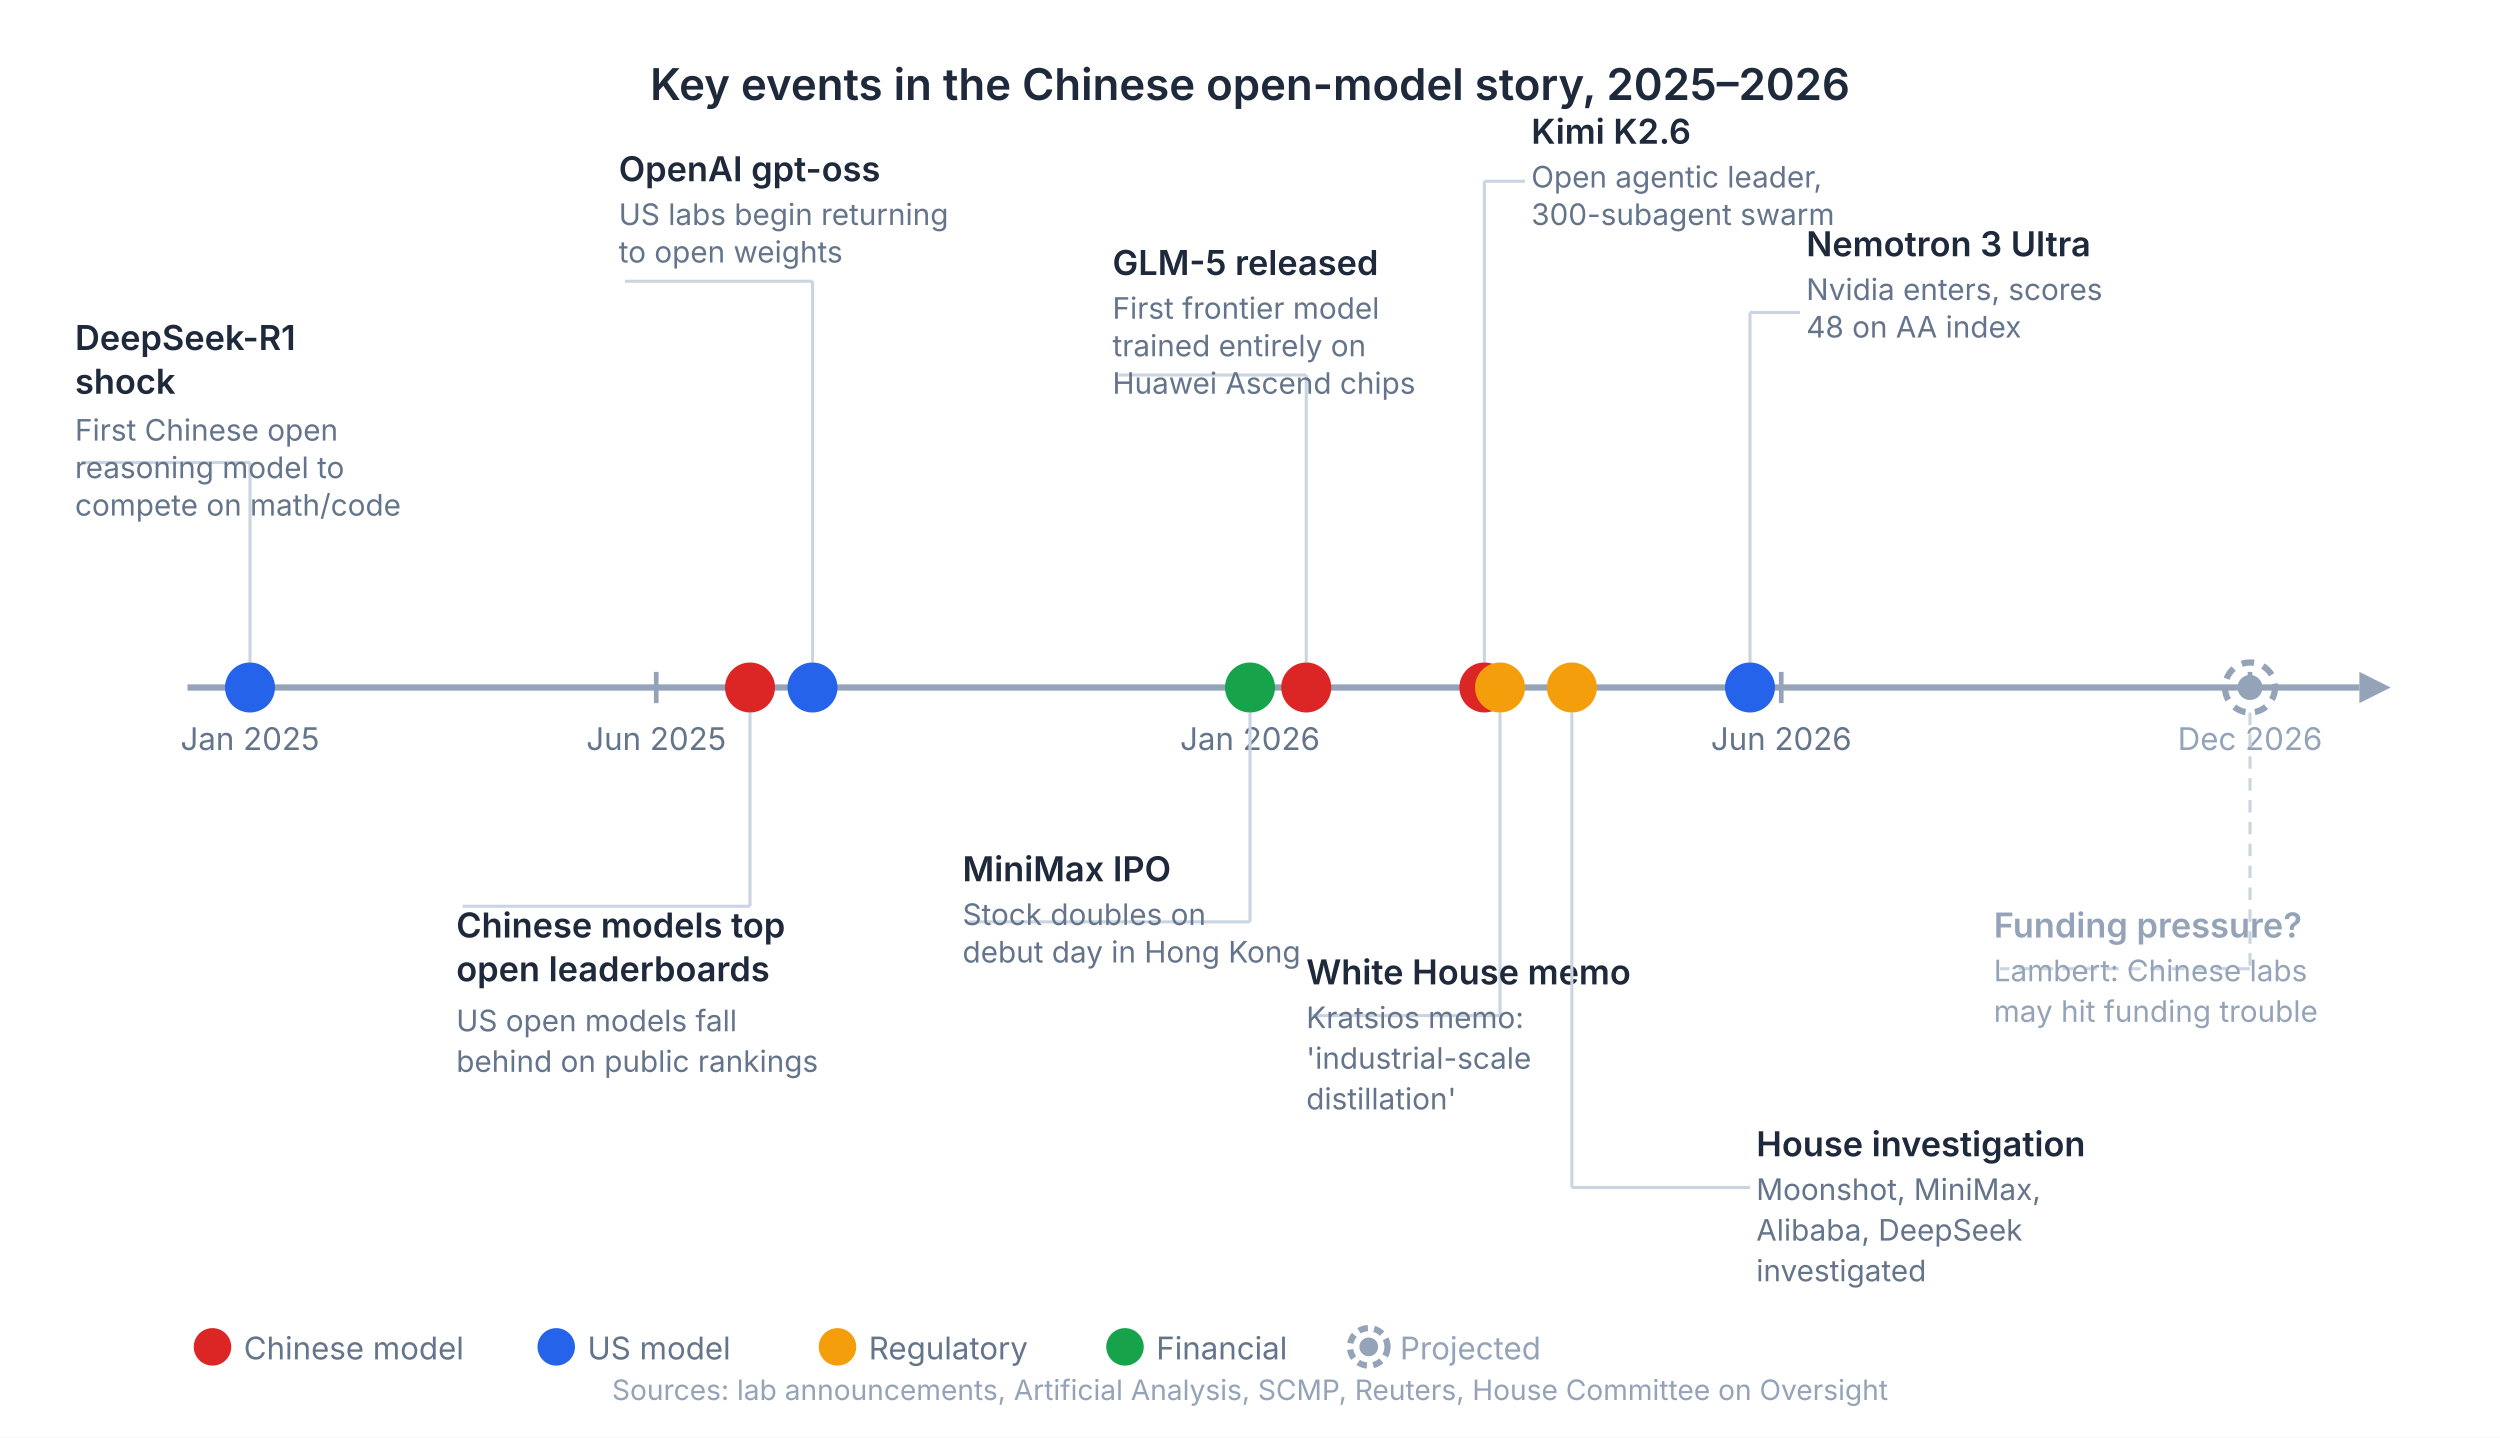
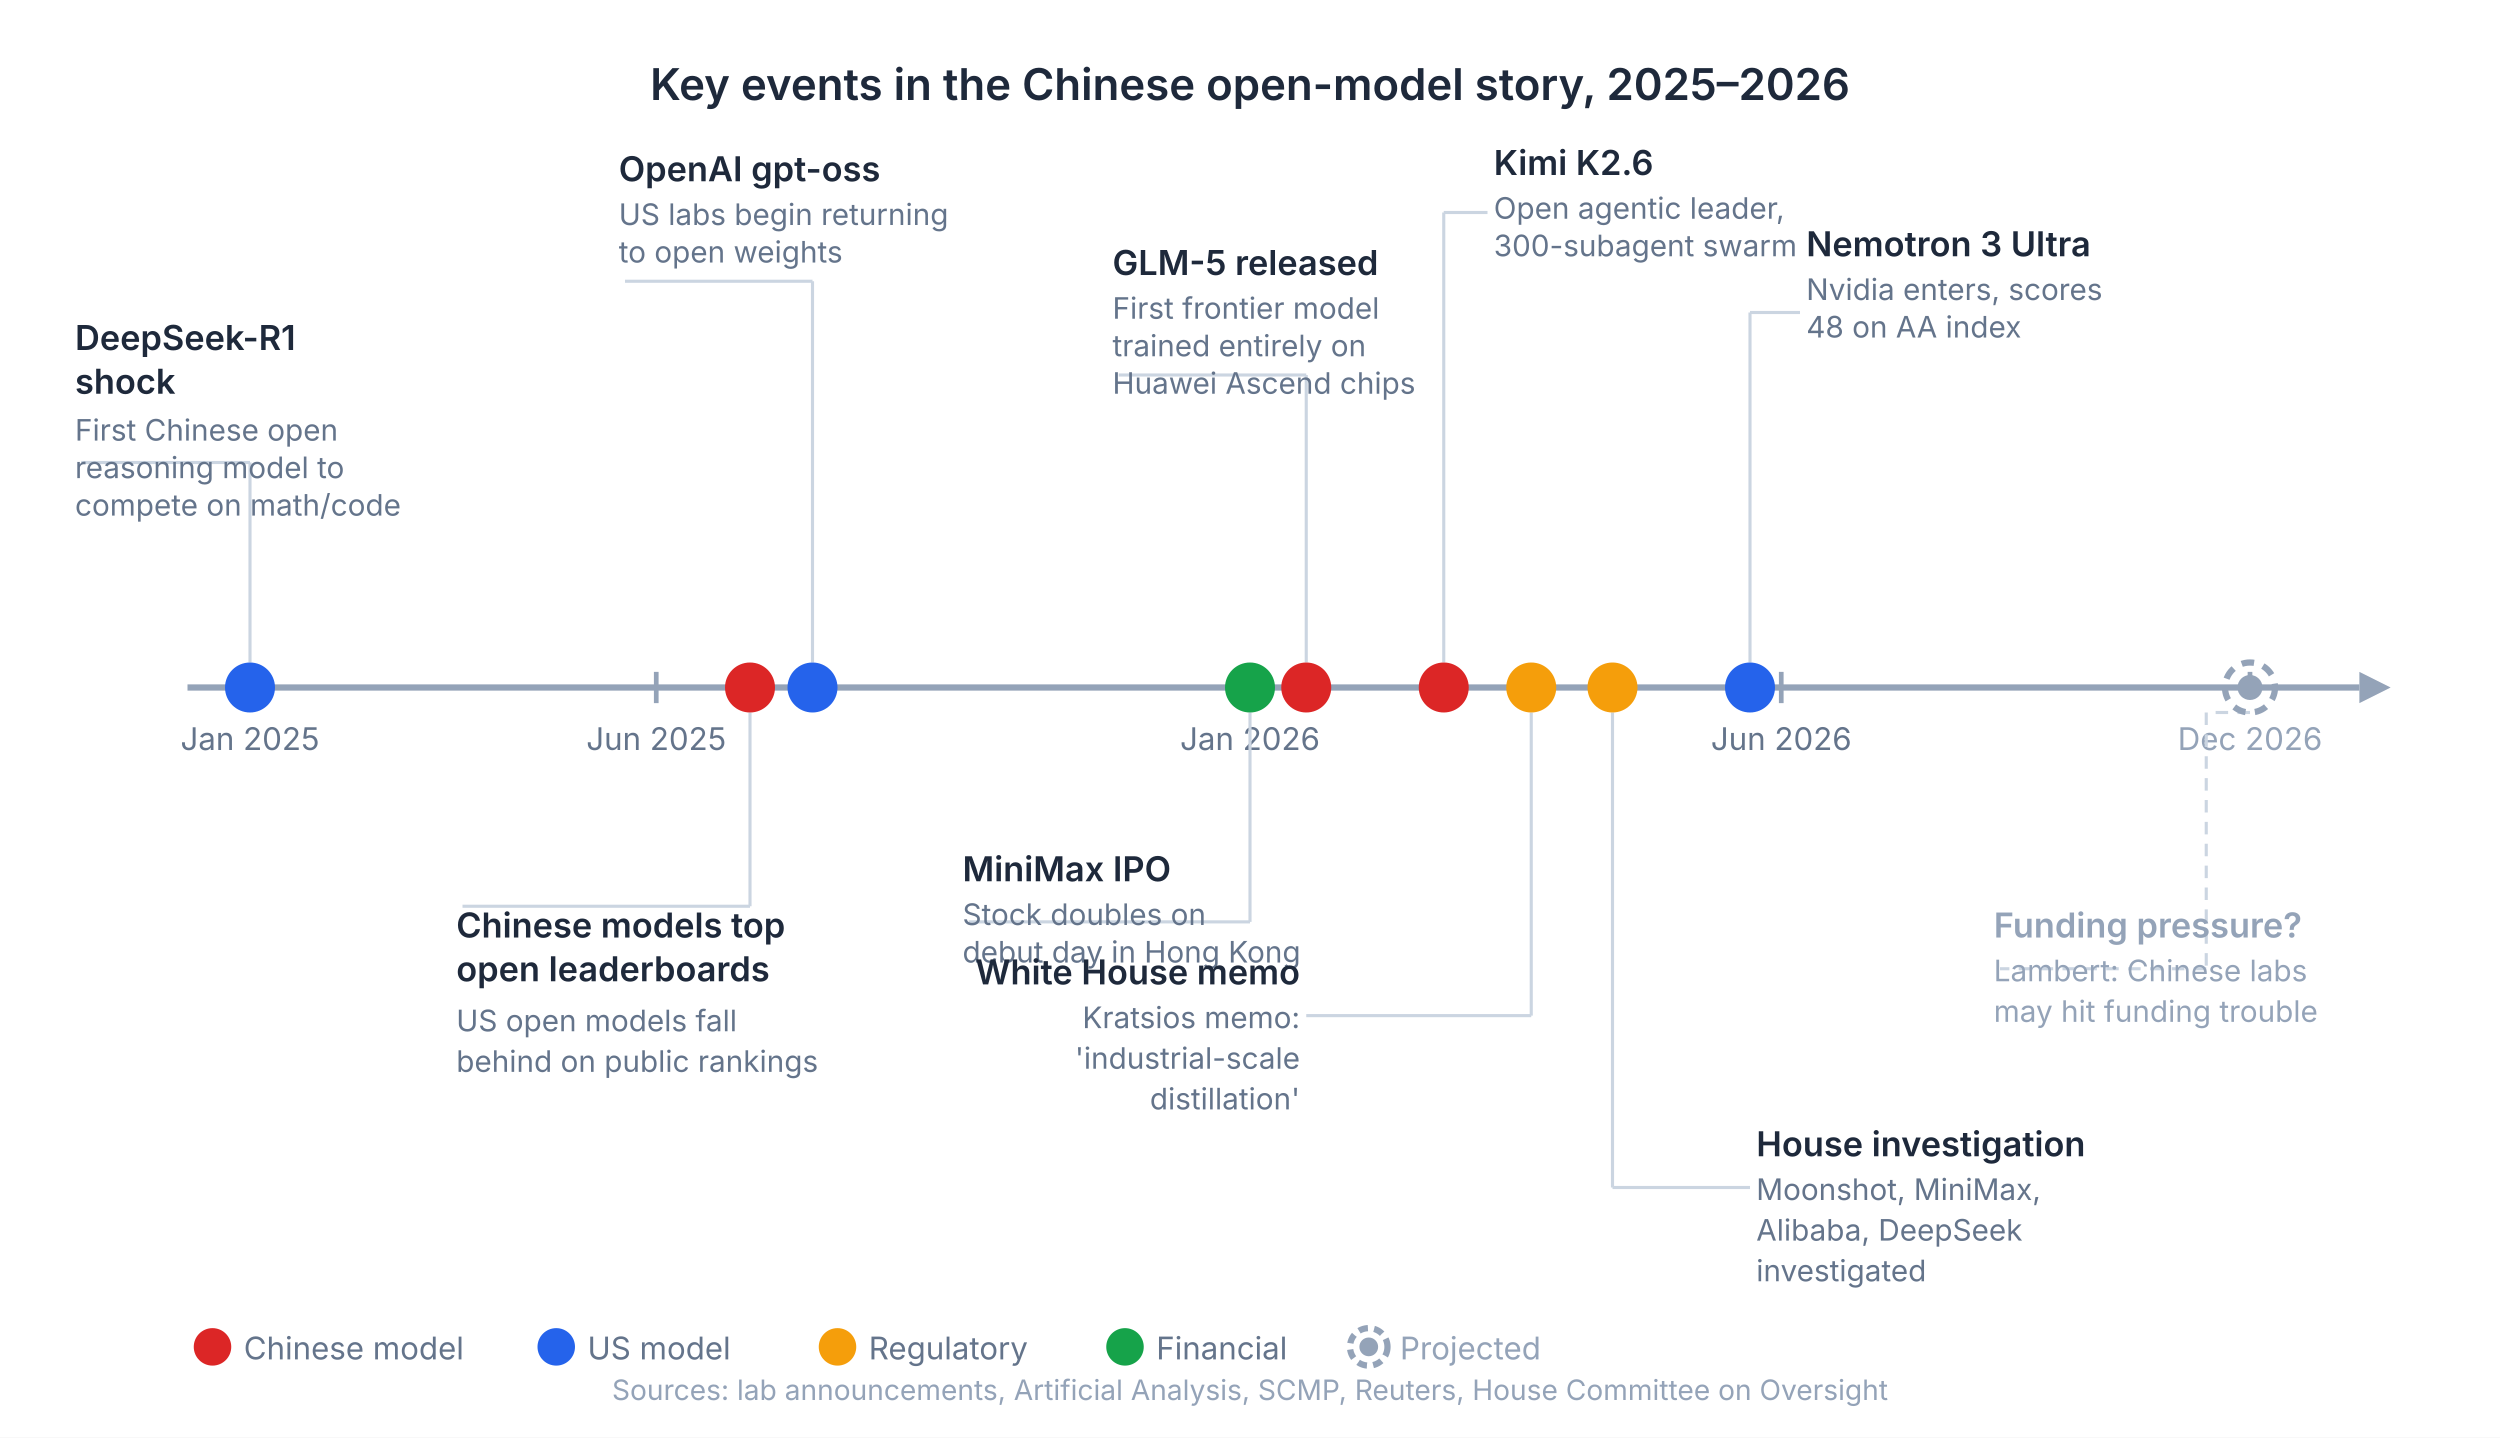
<svg xmlns="http://www.w3.org/2000/svg" viewBox="0 0 800 460" width="800" height="460" font-family="-apple-system, BlinkMacSystemFont, 'Segoe UI', sans-serif">
  <rect width="800" height="460" fill="#ffffff" />
  <text x="400" y="32" text-anchor="middle" font-size="14" font-weight="600" fill="#1e293b">Key events in the Chinese open-model story, 2025–2026</text>
  <line x1="60" y1="220" x2="755" y2="220" stroke="#94a3b8" stroke-width="2" />
  <polygon points="755,215 765,220 755,225" fill="#94a3b8" />
  <line x1="80" y1="215" x2="80" y2="225" stroke="#94a3b8" stroke-width="1.5" />
  <text x="80" y="240" text-anchor="middle" font-size="10" fill="#64748b">Jan 2025</text>
  <line x1="210" y1="215" x2="210" y2="225" stroke="#94a3b8" stroke-width="1.5" />
  <text x="210" y="240" text-anchor="middle" font-size="10" fill="#64748b">Jun 2025</text>
  <line x1="400" y1="215" x2="400" y2="225" stroke="#94a3b8" stroke-width="1.5" />
  <text x="400" y="240" text-anchor="middle" font-size="10" fill="#64748b">Jan 2026</text>
  <line x1="570" y1="215" x2="570" y2="225" stroke="#94a3b8" stroke-width="1.5" />
  <text x="570" y="240" text-anchor="middle" font-size="10" fill="#64748b">Jun 2026</text>
  <line x1="720" y1="215" x2="720" y2="225" stroke="#94a3b8" stroke-width="1.5" stroke-dasharray="3,2" />
  <text x="720" y="240" text-anchor="middle" font-size="10" fill="#94a3b8">Dec 2026</text>
  <line x1="80" y1="212" x2="80" y2="148" stroke="#cbd5e1" stroke-width="1" />
  <line x1="80" y1="148" x2="26" y2="148" stroke="#cbd5e1" stroke-width="1" />
  <circle cx="80" cy="220" r="8" fill="#2563eb" />
  <text x="24" y="112" font-size="11" font-weight="600" fill="#1e293b" text-anchor="start">DeepSeek-R1</text>
  <text x="24" y="126" font-size="11" font-weight="600" fill="#1e293b" text-anchor="start">shock</text>
  <text x="24" y="141" font-size="9.5" fill="#64748b" text-anchor="start">First Chinese open</text>
  <text x="24" y="153" font-size="9.5" fill="#64748b" text-anchor="start">reasoning model to</text>
  <text x="24" y="165" font-size="9.5" fill="#64748b" text-anchor="start">compete on math/code</text>
  <line x1="260" y1="212" x2="260" y2="90" stroke="#cbd5e1" stroke-width="1" />
  <line x1="260" y1="90" x2="200" y2="90" stroke="#cbd5e1" stroke-width="1" />
  <circle cx="260" cy="220" r="8" fill="#2563eb" />
  <text x="198" y="58" font-size="11" font-weight="600" fill="#1e293b" text-anchor="start">OpenAI gpt-oss</text>
  <text x="198" y="72" font-size="9.5" fill="#64748b" text-anchor="start">US labs begin returning</text>
  <text x="198" y="84" font-size="9.5" fill="#64748b" text-anchor="start">to open weights</text>
  <line x1="418" y1="212" x2="418" y2="120" stroke="#cbd5e1" stroke-width="1" />
  <line x1="418" y1="120" x2="358" y2="120" stroke="#cbd5e1" stroke-width="1" />
  <circle cx="418" cy="220" r="8" fill="#dc2626" />
  <text x="356" y="88" font-size="11" font-weight="600" fill="#1e293b" text-anchor="start">GLM-5 released</text>
  <text x="356" y="102" font-size="9.5" fill="#64748b" text-anchor="start">First frontier model</text>
  <text x="356" y="114" font-size="9.5" fill="#64748b" text-anchor="start">trained entirely on</text>
  <text x="356" y="126" font-size="9.5" fill="#64748b" text-anchor="start">Huawei Ascend chips</text>
-   <line x1="475" y1="212" x2="475" y2="58" stroke="#cbd5e1" stroke-width="1" />
-   <line x1="475" y1="58" x2="488" y2="58" stroke="#cbd5e1" stroke-width="1" />
-   <circle cx="475" cy="220" r="8" fill="#dc2626" />
-   <text x="490" y="46" font-size="11" font-weight="600" fill="#1e293b" text-anchor="start">Kimi K2.6</text>
-   <text x="490" y="60" font-size="9.5" fill="#64748b" text-anchor="start">Open agentic leader,</text>
-   <text x="490" y="72" font-size="9.5" fill="#64748b" text-anchor="start">300-subagent swarm</text>
+   <line x1="462" y1="212" x2="462" y2="68" stroke="#cbd5e1" stroke-width="1" />
+   <line x1="462" y1="68" x2="476" y2="68" stroke="#cbd5e1" stroke-width="1" />
+   <circle cx="462" cy="220" r="8" fill="#dc2626" />
+   <text x="478" y="56" font-size="11" font-weight="600" fill="#1e293b" text-anchor="start">Kimi K2.6</text>
+   <text x="478" y="70" font-size="9.5" fill="#64748b" text-anchor="start">Open agentic leader,</text>
+   <text x="478" y="82" font-size="9.5" fill="#64748b" text-anchor="start">300-subagent swarm</text>
  <line x1="560" y1="212" x2="560" y2="100" stroke="#cbd5e1" stroke-width="1" />
  <line x1="560" y1="100" x2="576" y2="100" stroke="#cbd5e1" stroke-width="1" />
  <circle cx="560" cy="220" r="8" fill="#2563eb" />
  <text x="578" y="82" font-size="11" font-weight="600" fill="#1e293b" text-anchor="start">Nemotron 3 Ultra</text>
  <text x="578" y="96" font-size="9.5" fill="#64748b" text-anchor="start">Nvidia enters, scores</text>
  <text x="578" y="108" font-size="9.5" fill="#64748b" text-anchor="start">48 on AA index</text>
  <line x1="240" y1="228" x2="240" y2="290" stroke="#cbd5e1" stroke-width="1" />
  <line x1="240" y1="290" x2="148" y2="290" stroke="#cbd5e1" stroke-width="1" />
  <circle cx="240" cy="220" r="8" fill="#dc2626" />
  <text x="146" y="300" font-size="11" font-weight="600" fill="#1e293b" text-anchor="start">Chinese models top</text>
  <text x="146" y="314" font-size="11" font-weight="600" fill="#1e293b" text-anchor="start">open leaderboards</text>
  <text x="146" y="330" font-size="9.5" fill="#64748b" text-anchor="start">US open models fall</text>
  <text x="146" y="343" font-size="9.5" fill="#64748b" text-anchor="start">behind on public rankings</text>
  <line x1="400" y1="228" x2="400" y2="295" stroke="#cbd5e1" stroke-width="1" />
  <line x1="400" y1="295" x2="310" y2="295" stroke="#cbd5e1" stroke-width="1" />
  <circle cx="400" cy="220" r="8" fill="#16a34a" />
  <text x="308" y="282" font-size="11" font-weight="600" fill="#1e293b" text-anchor="start">MiniMax IPO</text>
  <text x="308" y="296" font-size="9.5" fill="#64748b" text-anchor="start">Stock doubles on</text>
  <text x="308" y="308" font-size="9.5" fill="#64748b" text-anchor="start">debut day in Hong Kong</text>
-   <line x1="480" y1="228" x2="480" y2="325" stroke="#cbd5e1" stroke-width="1" />
-   <line x1="480" y1="325" x2="420" y2="325" stroke="#cbd5e1" stroke-width="1" />
-   <circle cx="480" cy="220" r="8" fill="#f59e0b" />
-   <text x="418" y="315" font-size="11" font-weight="600" fill="#1e293b" text-anchor="start">White House memo</text>
-   <text x="418" y="329" font-size="9.5" fill="#64748b" text-anchor="start">Kratsios memo:</text>
-   <text x="418" y="342" font-size="9.5" fill="#64748b" text-anchor="start">'industrial-scale</text>
-   <text x="418" y="355" font-size="9.5" fill="#64748b" text-anchor="start">distillation'</text>
-   <line x1="503" y1="228" x2="503" y2="380" stroke="#cbd5e1" stroke-width="1" />
-   <line x1="503" y1="380" x2="560" y2="380" stroke="#cbd5e1" stroke-width="1" />
-   <circle cx="503" cy="220" r="8" fill="#f59e0b" />
+   <line x1="490" y1="228" x2="490" y2="325" stroke="#cbd5e1" stroke-width="1" />
+   <line x1="490" y1="325" x2="418" y2="325" stroke="#cbd5e1" stroke-width="1" />
+   <circle cx="490" cy="220" r="8" fill="#f59e0b" />
+   <text x="416" y="315" font-size="11" font-weight="600" fill="#1e293b" text-anchor="end">White House memo</text>
+   <text x="416" y="329" font-size="9.5" fill="#64748b" text-anchor="end">Kratsios memo:</text>
+   <text x="416" y="342" font-size="9.5" fill="#64748b" text-anchor="end">'industrial-scale</text>
+   <text x="416" y="355" font-size="9.5" fill="#64748b" text-anchor="end">distillation'</text>
+   <line x1="516" y1="228" x2="516" y2="380" stroke="#cbd5e1" stroke-width="1" />
+   <line x1="516" y1="380" x2="560" y2="380" stroke="#cbd5e1" stroke-width="1" />
+   <circle cx="516" cy="220" r="8" fill="#f59e0b" />
  <text x="562" y="370" font-size="11" font-weight="600" fill="#1e293b" text-anchor="start">House investigation</text>
  <text x="562" y="384" font-size="9.5" fill="#64748b" text-anchor="start">Moonshot, MiniMax,</text>
  <text x="562" y="397" font-size="9.5" fill="#64748b" text-anchor="start">Alibaba, DeepSeek</text>
  <text x="562" y="410" font-size="9.5" fill="#64748b" text-anchor="start">investigated</text>
-   <line x1="720" y1="228" x2="720" y2="310" stroke="#cbd5e1" stroke-width="1" stroke-dasharray="4,3" />
-   <line x1="720" y1="310" x2="640" y2="310" stroke="#cbd5e1" stroke-width="1" stroke-dasharray="4,3" />
+   <line x1="720" y1="228" x2="706" y2="228" stroke="#cbd5e1" stroke-width="1" stroke-dasharray="4,3" />
+   <line x1="706" y1="228" x2="706" y2="310" stroke="#cbd5e1" stroke-width="1" stroke-dasharray="4,3" />
+   <line x1="706" y1="310" x2="640" y2="310" stroke="#cbd5e1" stroke-width="1" stroke-dasharray="4,3" />
  <circle cx="720" cy="220" r="8" fill="none" stroke="#94a3b8" stroke-width="2" stroke-dasharray="4,3" />
  <circle cx="720" cy="220" r="4" fill="#94a3b8" />
  <text x="638" y="300" font-size="11" font-weight="600" fill="#94a3b8" text-anchor="start">Funding pressure?</text>
  <text x="638" y="314" font-size="9.5" fill="#94a3b8" text-anchor="start">Lambert: Chinese labs</text>
  <text x="638" y="327" font-size="9.5" fill="#94a3b8" text-anchor="start">may hit funding trouble</text>
  <g transform="translate(60, 425)">
    <circle cx="8" cy="6" r="6" fill="#dc2626" />
    <text x="18" y="10" font-size="10" fill="#64748b">Chinese model</text>
    <circle cx="118" cy="6" r="6" fill="#2563eb" />
    <text x="128" y="10" font-size="10" fill="#64748b">US model</text>
    <circle cx="208" cy="6" r="6" fill="#f59e0b" />
    <text x="218" y="10" font-size="10" fill="#64748b">Regulatory</text>
    <circle cx="300" cy="6" r="6" fill="#16a34a" />
    <text x="310" y="10" font-size="10" fill="#64748b">Financial</text>
    <circle cx="378" cy="6" r="6" fill="none" stroke="#94a3b8" stroke-width="2" stroke-dasharray="3,2" />
    <circle cx="378" cy="6" r="3" fill="#94a3b8" />
    <text x="388" y="10" font-size="10" fill="#94a3b8">Projected</text>
  </g>
  <text x="400" y="448" text-anchor="middle" font-size="9" fill="#94a3b8">Sources: lab announcements, Artificial Analysis, SCMP, Reuters, House Committee on Oversight</text>
</svg>
